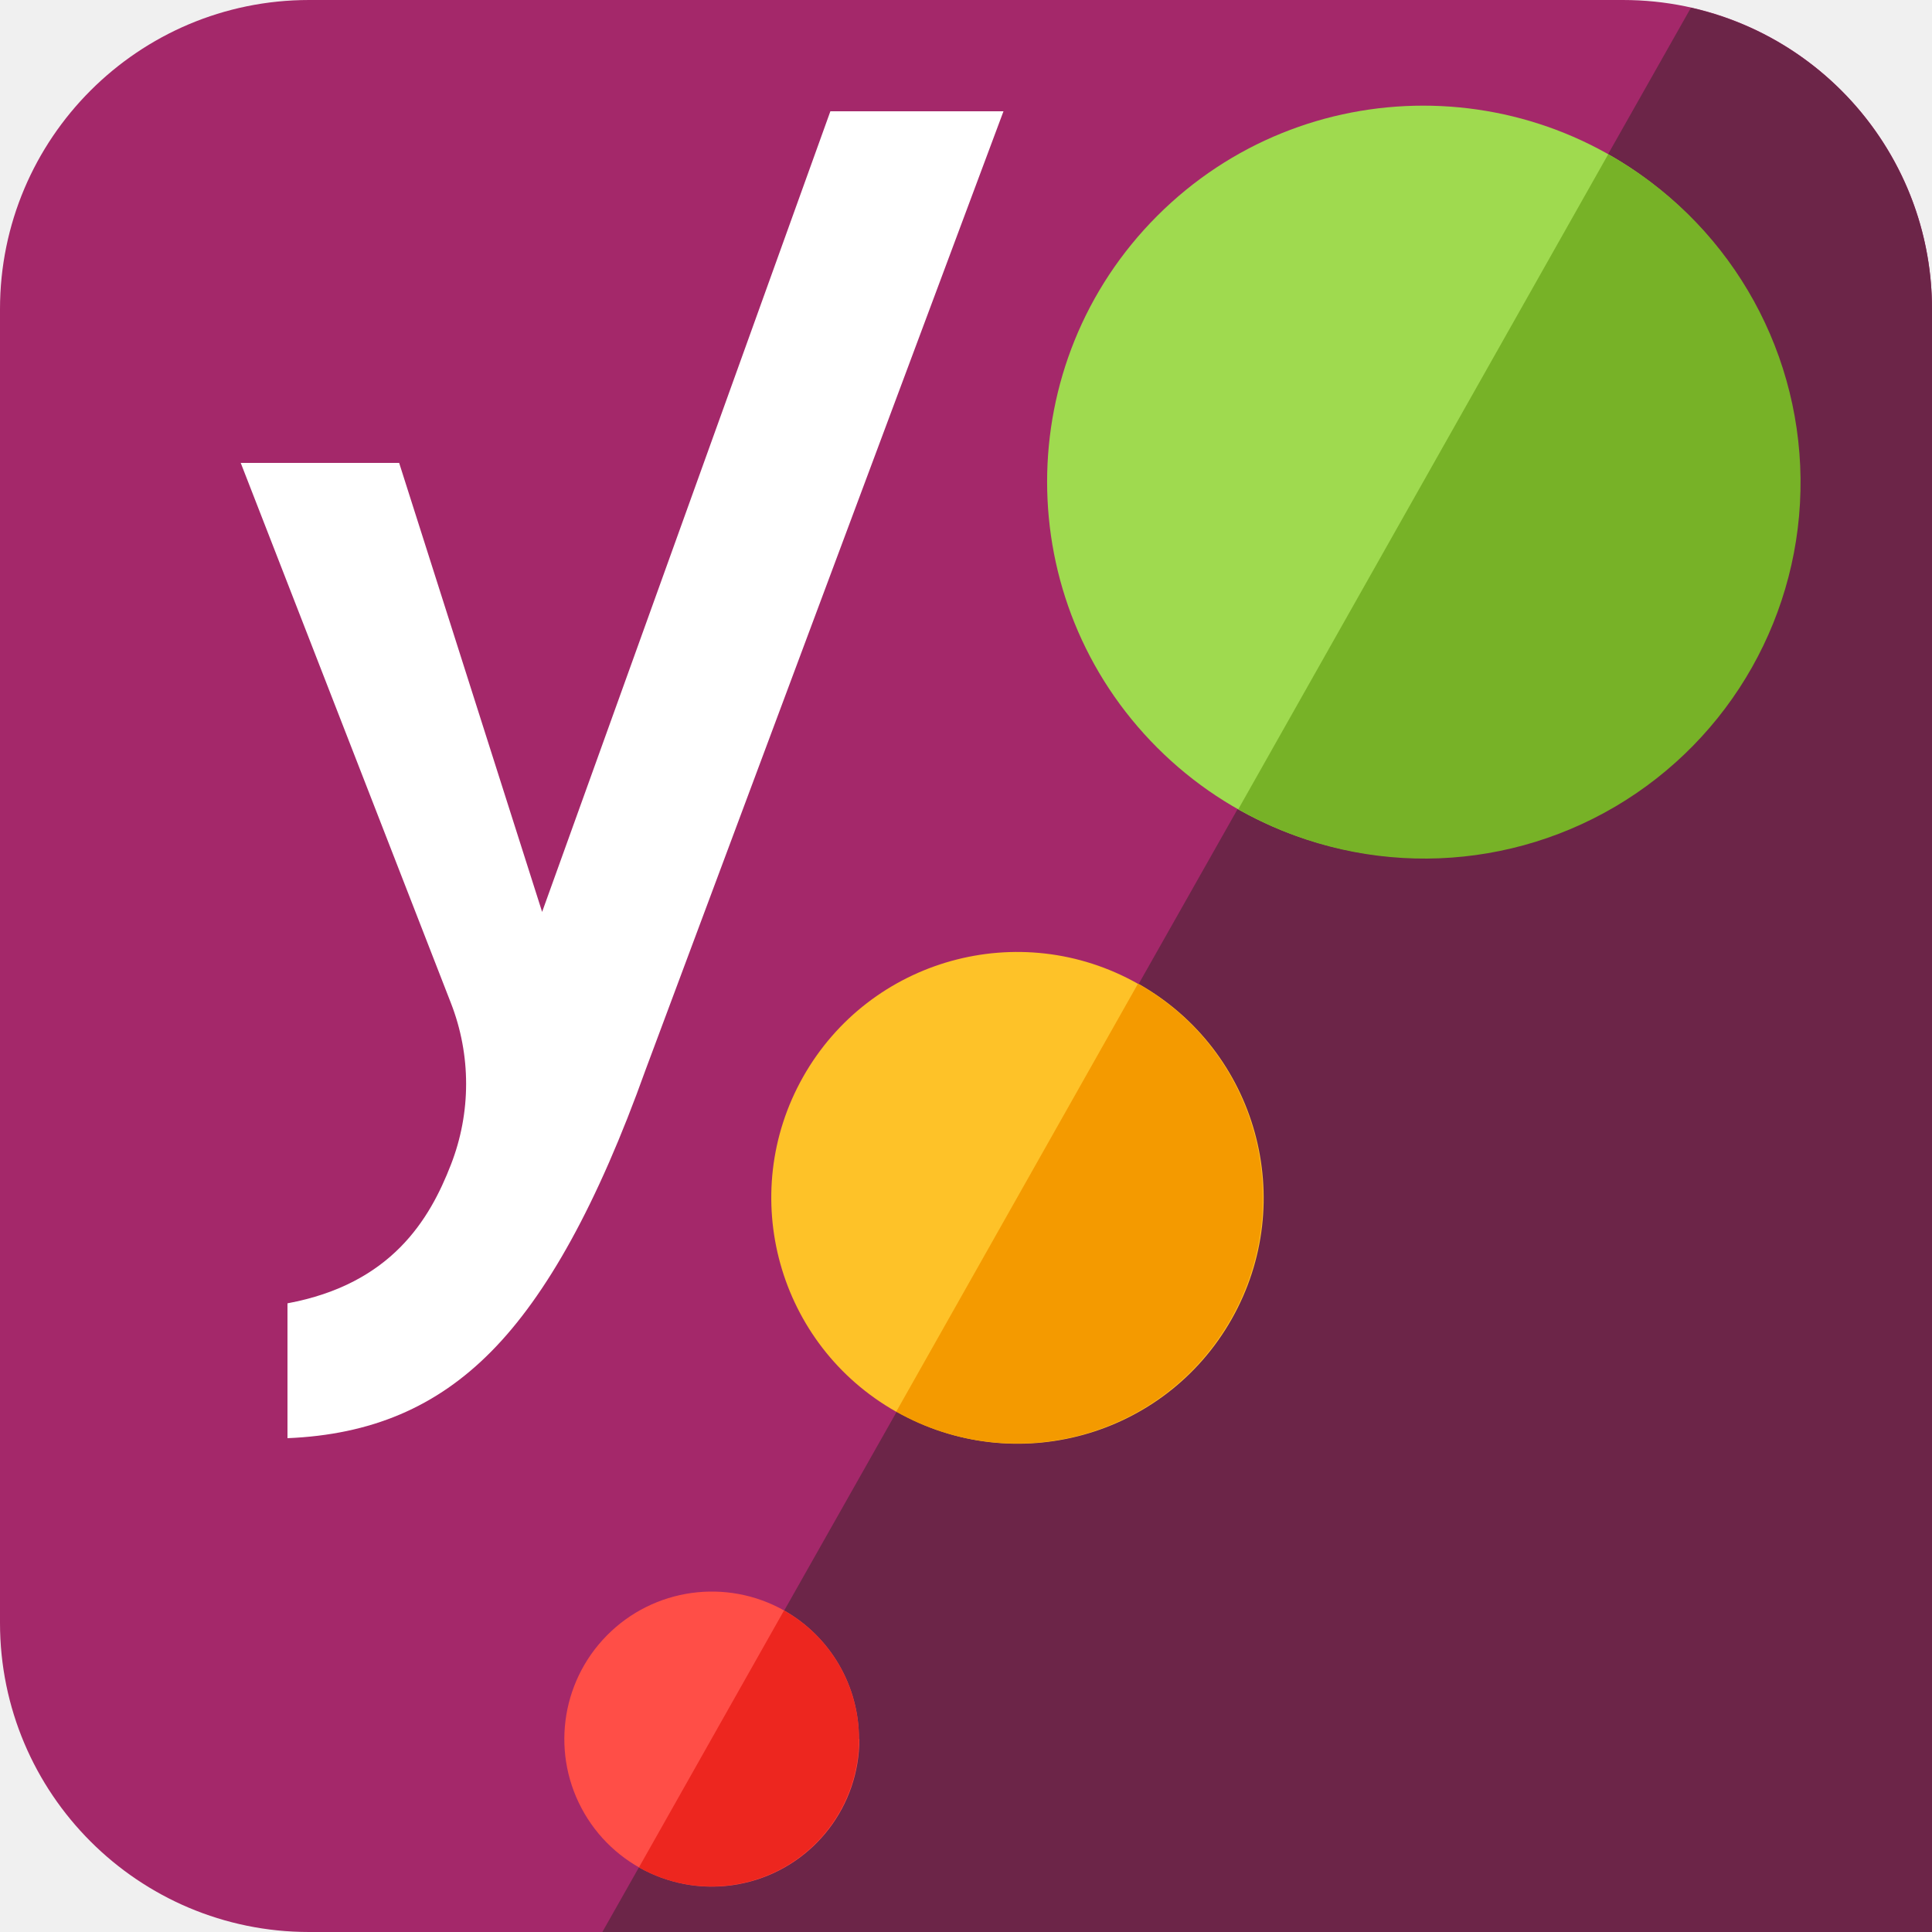
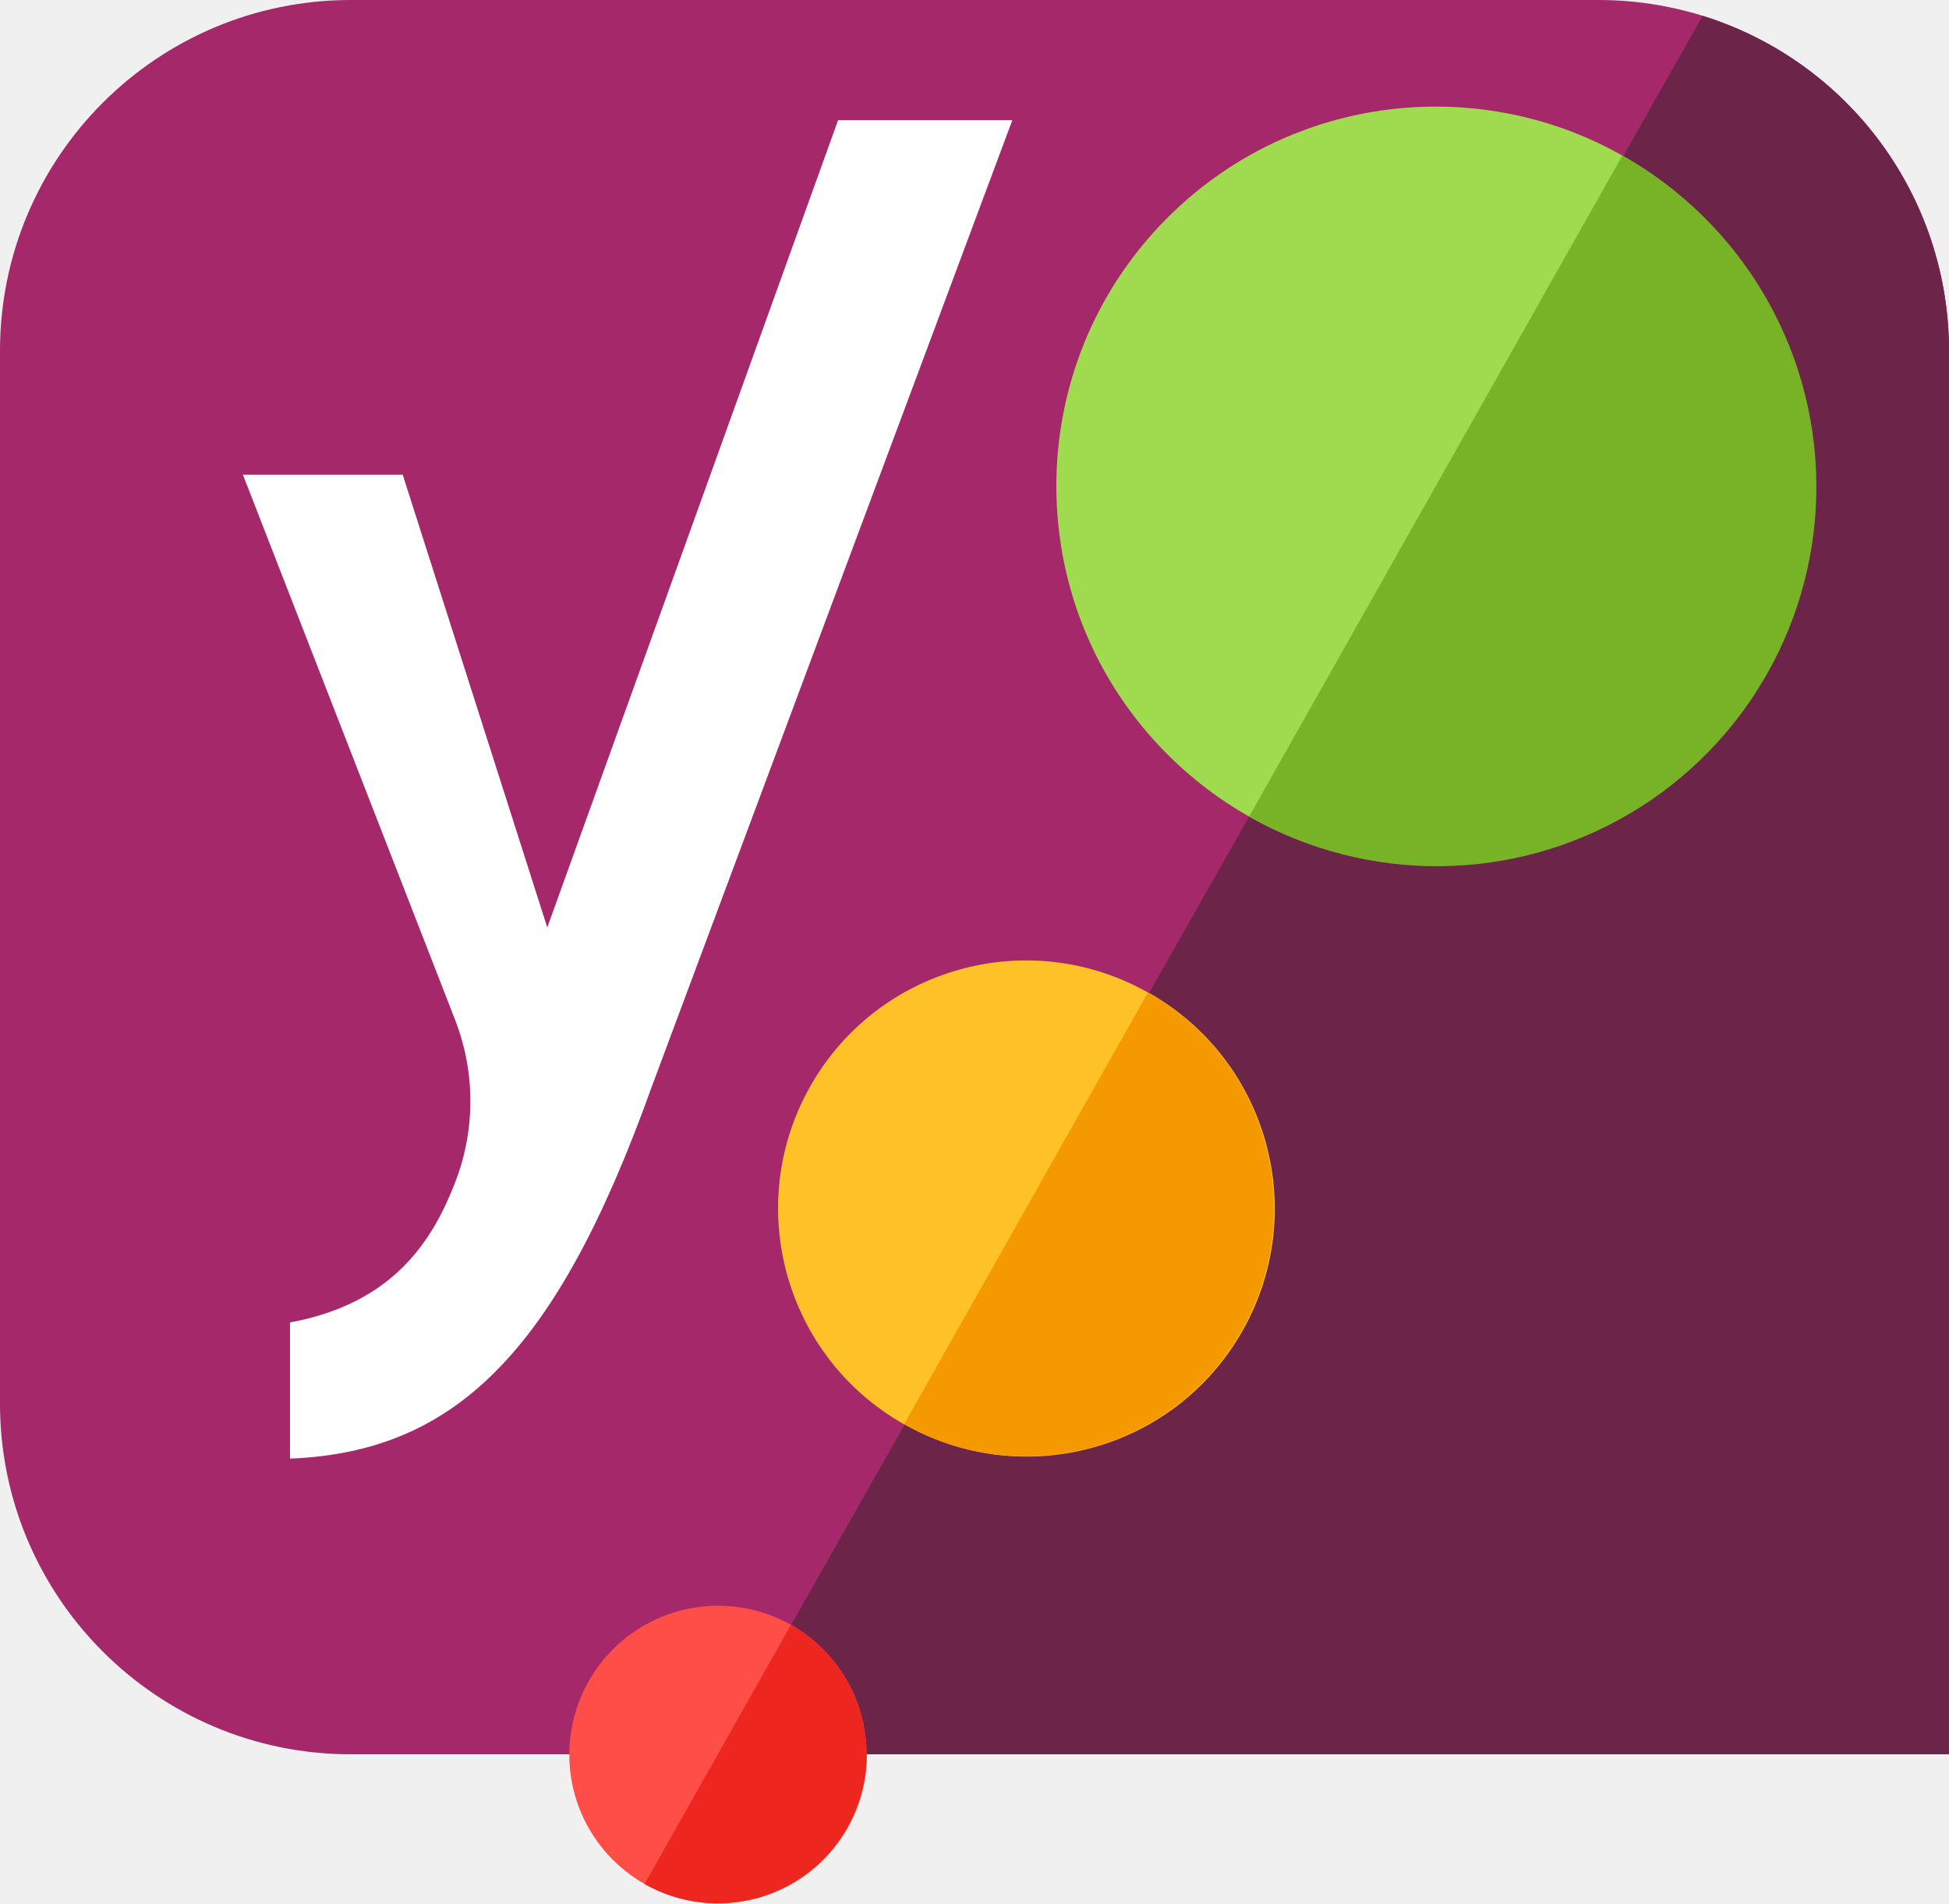
- <svg xmlns="http://www.w3.org/2000/svg" role="img" aria-hidden="true" viewBox="0 0 500 500" focusable="false">
-   <path d="M80 0h340a80 80 0 0 1 80 80v420H80a80 80 0 0 1-80-80V80A80 80 0 0 1 80 0z" fill="#a4286a" />
-   <path d="M437.61 2L155.89 500H500V80a80 80 0 0 0-62.39-78z" fill="#6c2548" />
-   <path d="M74.4 337.3v34.9c21.6-.9 38.5-8 52.8-22.5s27.4-38 39.9-72.9l92.6-248h-44.8L140.3 236l-37-116.2h-41l54.4 139.8a57.54 57.54 0 0 1 0 41.8c-5.5 14.2-15.4 30.9-42.3 35.9z" fill="#fff" />
+ <svg xmlns="http://www.w3.org/2000/svg" viewBox="0 0 500 488.22" role="img" aria-hidden="true" focusable="false">
+   <path d="M436.82 4.06A90 90 0 0 0 410 0H90A90 90 0 0 0 0 90v270a90 90 0 0 0 90 90h410V90a90 90 0 0 0-63.18-85.94z" fill="#a4286a" />
+   <path d="M436.82 4.06L184.15 450H500V90a90 90 0 0 0-63.18-85.94z" fill="#6c2548" />
+   <path d="M74.4 339.22v34.93c21.63-.85 38.51-8 52.84-22.46 14.76-14.83 27.45-38 39.93-72.85l92.53-248H215l-74.6 207.07-37.09-116.15h-41l54.42 139.79a57.49 57.49 0 0 1 0 41.84c-5.52 14.2-15.35 30.88-42.33 35.83z" fill="#fff" />
  <circle cx="368.33" cy="124.68" r="97.34" transform="rotate(-45 368.335 124.68)" fill="#9fda4f" />
  <path d="M416.2 39.93l-95.74 169.51A97.34 97.34 0 1 0 416.2 39.93z" fill="#77b227" />
  <path d="M294.78 254.75l-.15-.08-.13-.07a63.6 63.6 0 0 0-62.56 110.76h.13a63.6 63.6 0 0 0 62.71-110.67z" fill="#fec228" />
  <path d="M294.5 254.59l-62.56 110.76a63.6 63.6 0 1 0 62.56-110.76z" fill="#f49a00" />
  <path d="M222.31 450.07A38.16 38.16 0 0 0 203 416.83a38.18 38.18 0 1 0 19.41 33.27z" fill="#ff4e47" />
  <path d="M202.9 416.8l-37.54 66.48a38.17 38.17 0 0 0 37.54-66.48z" fill="#ed261f" />
</svg>
